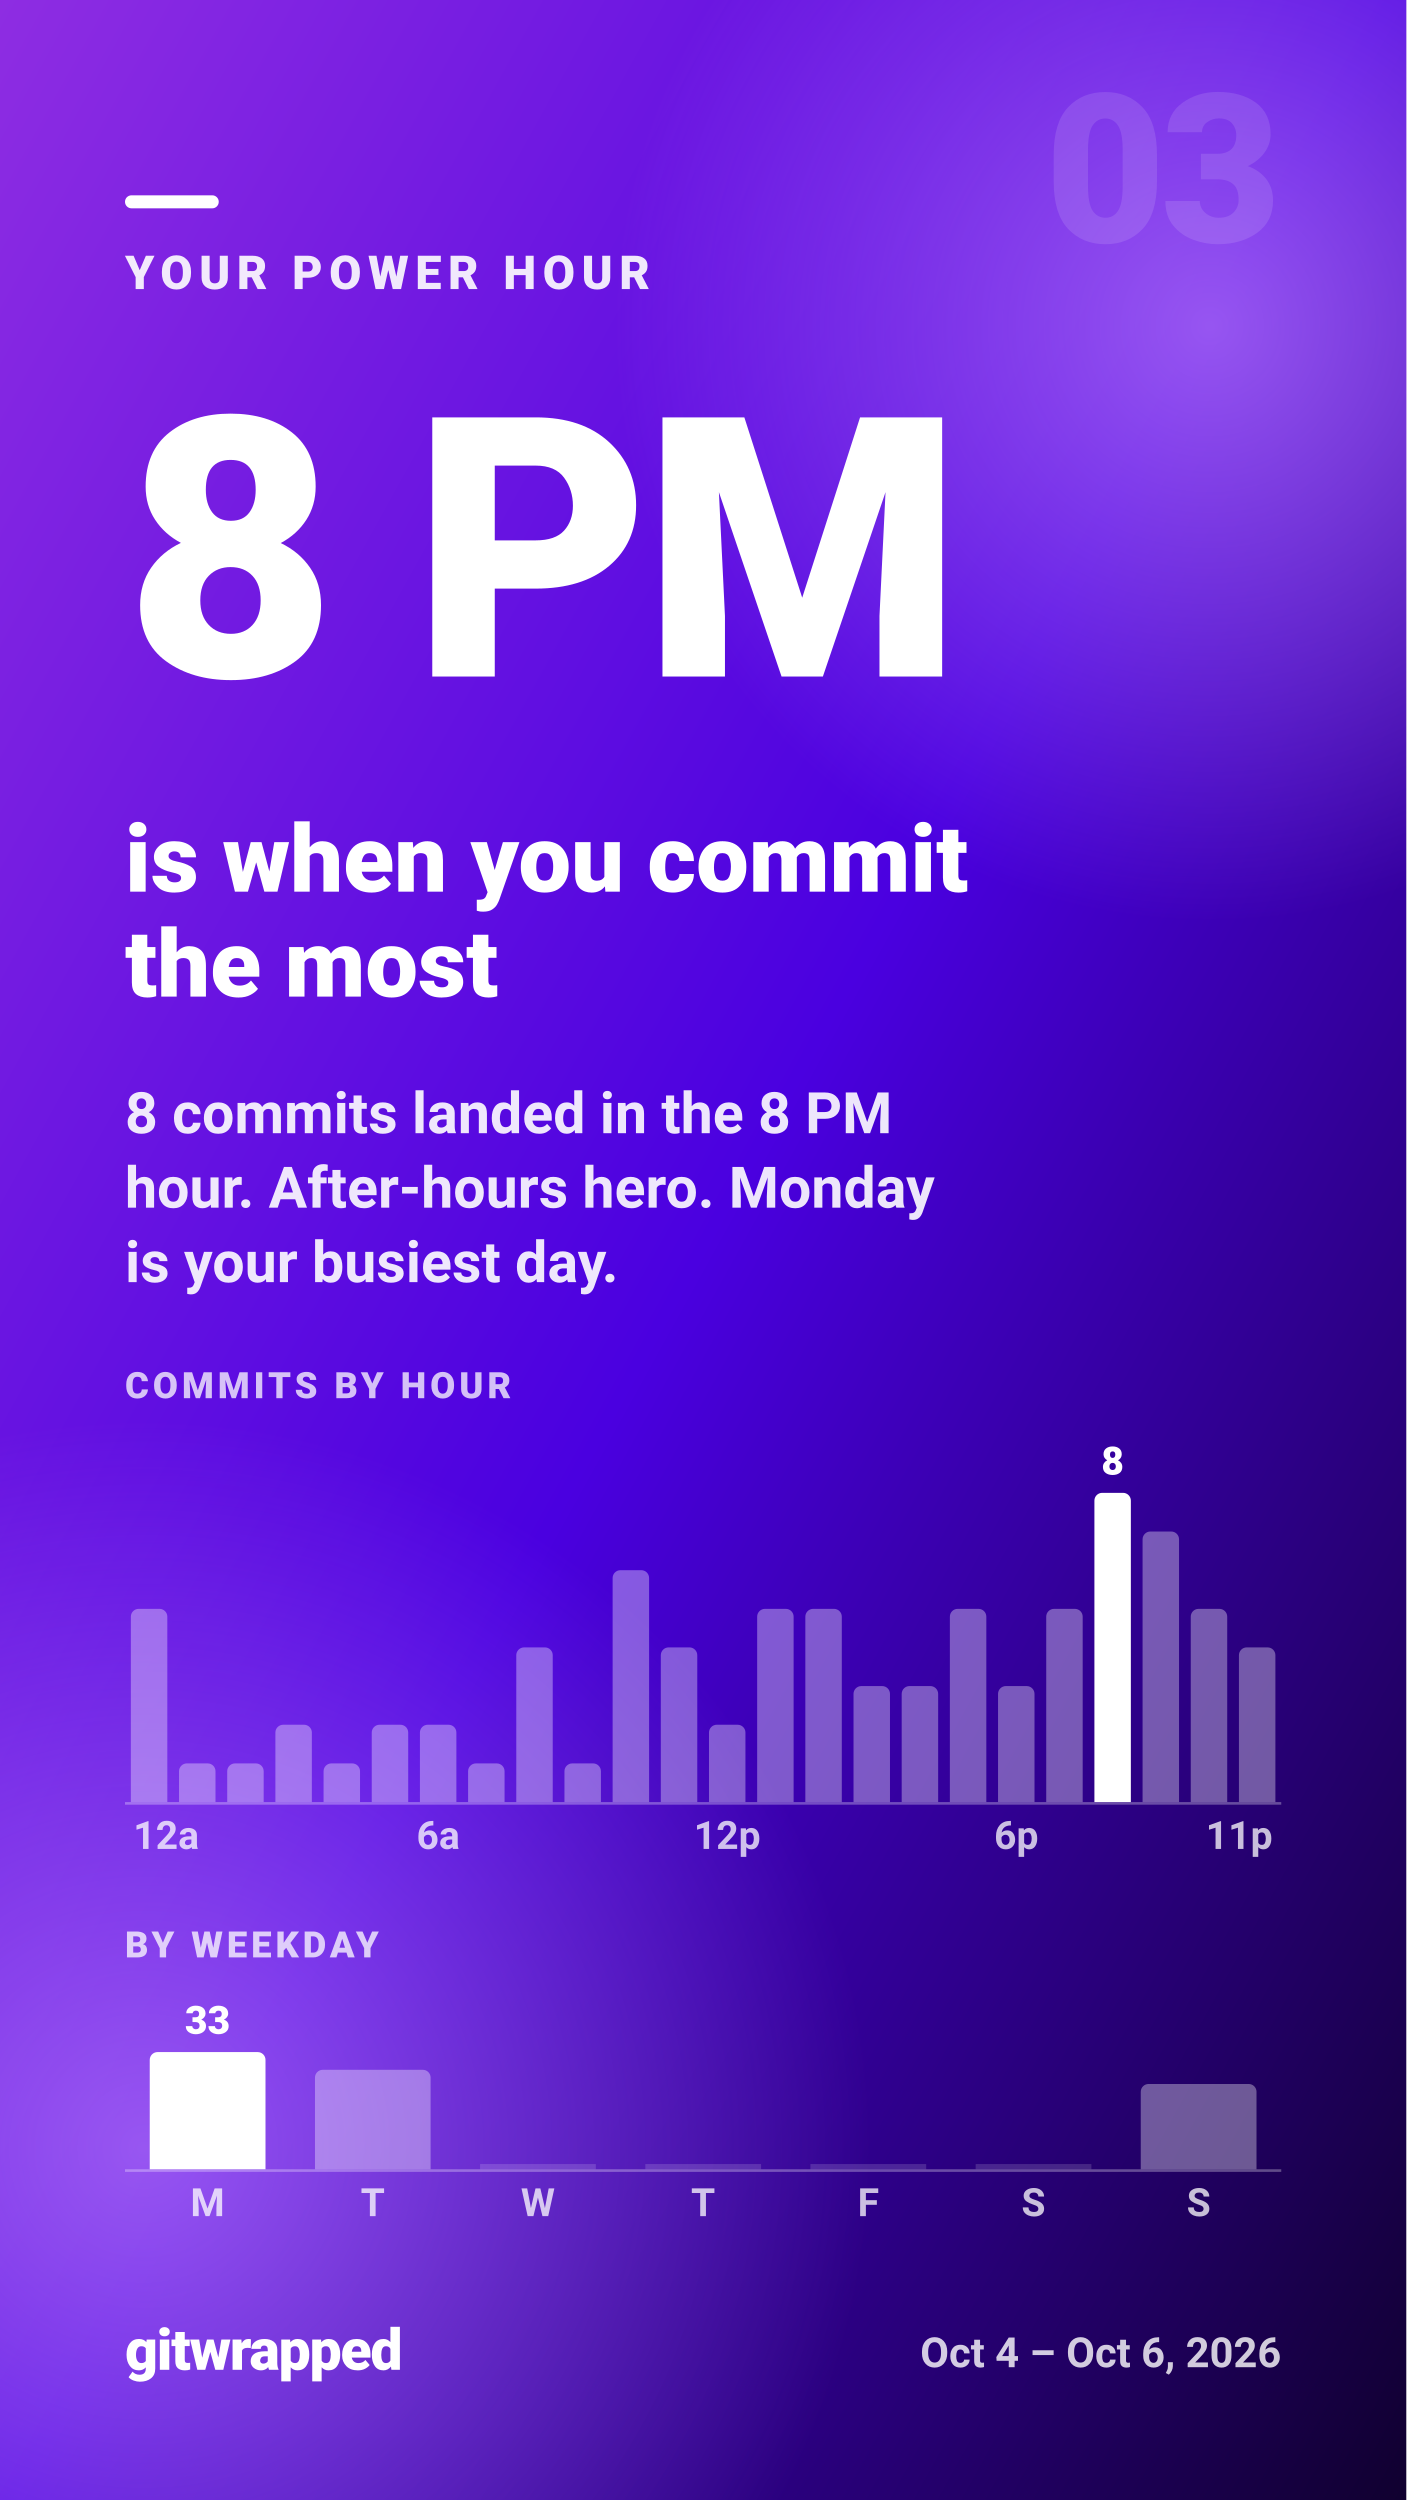
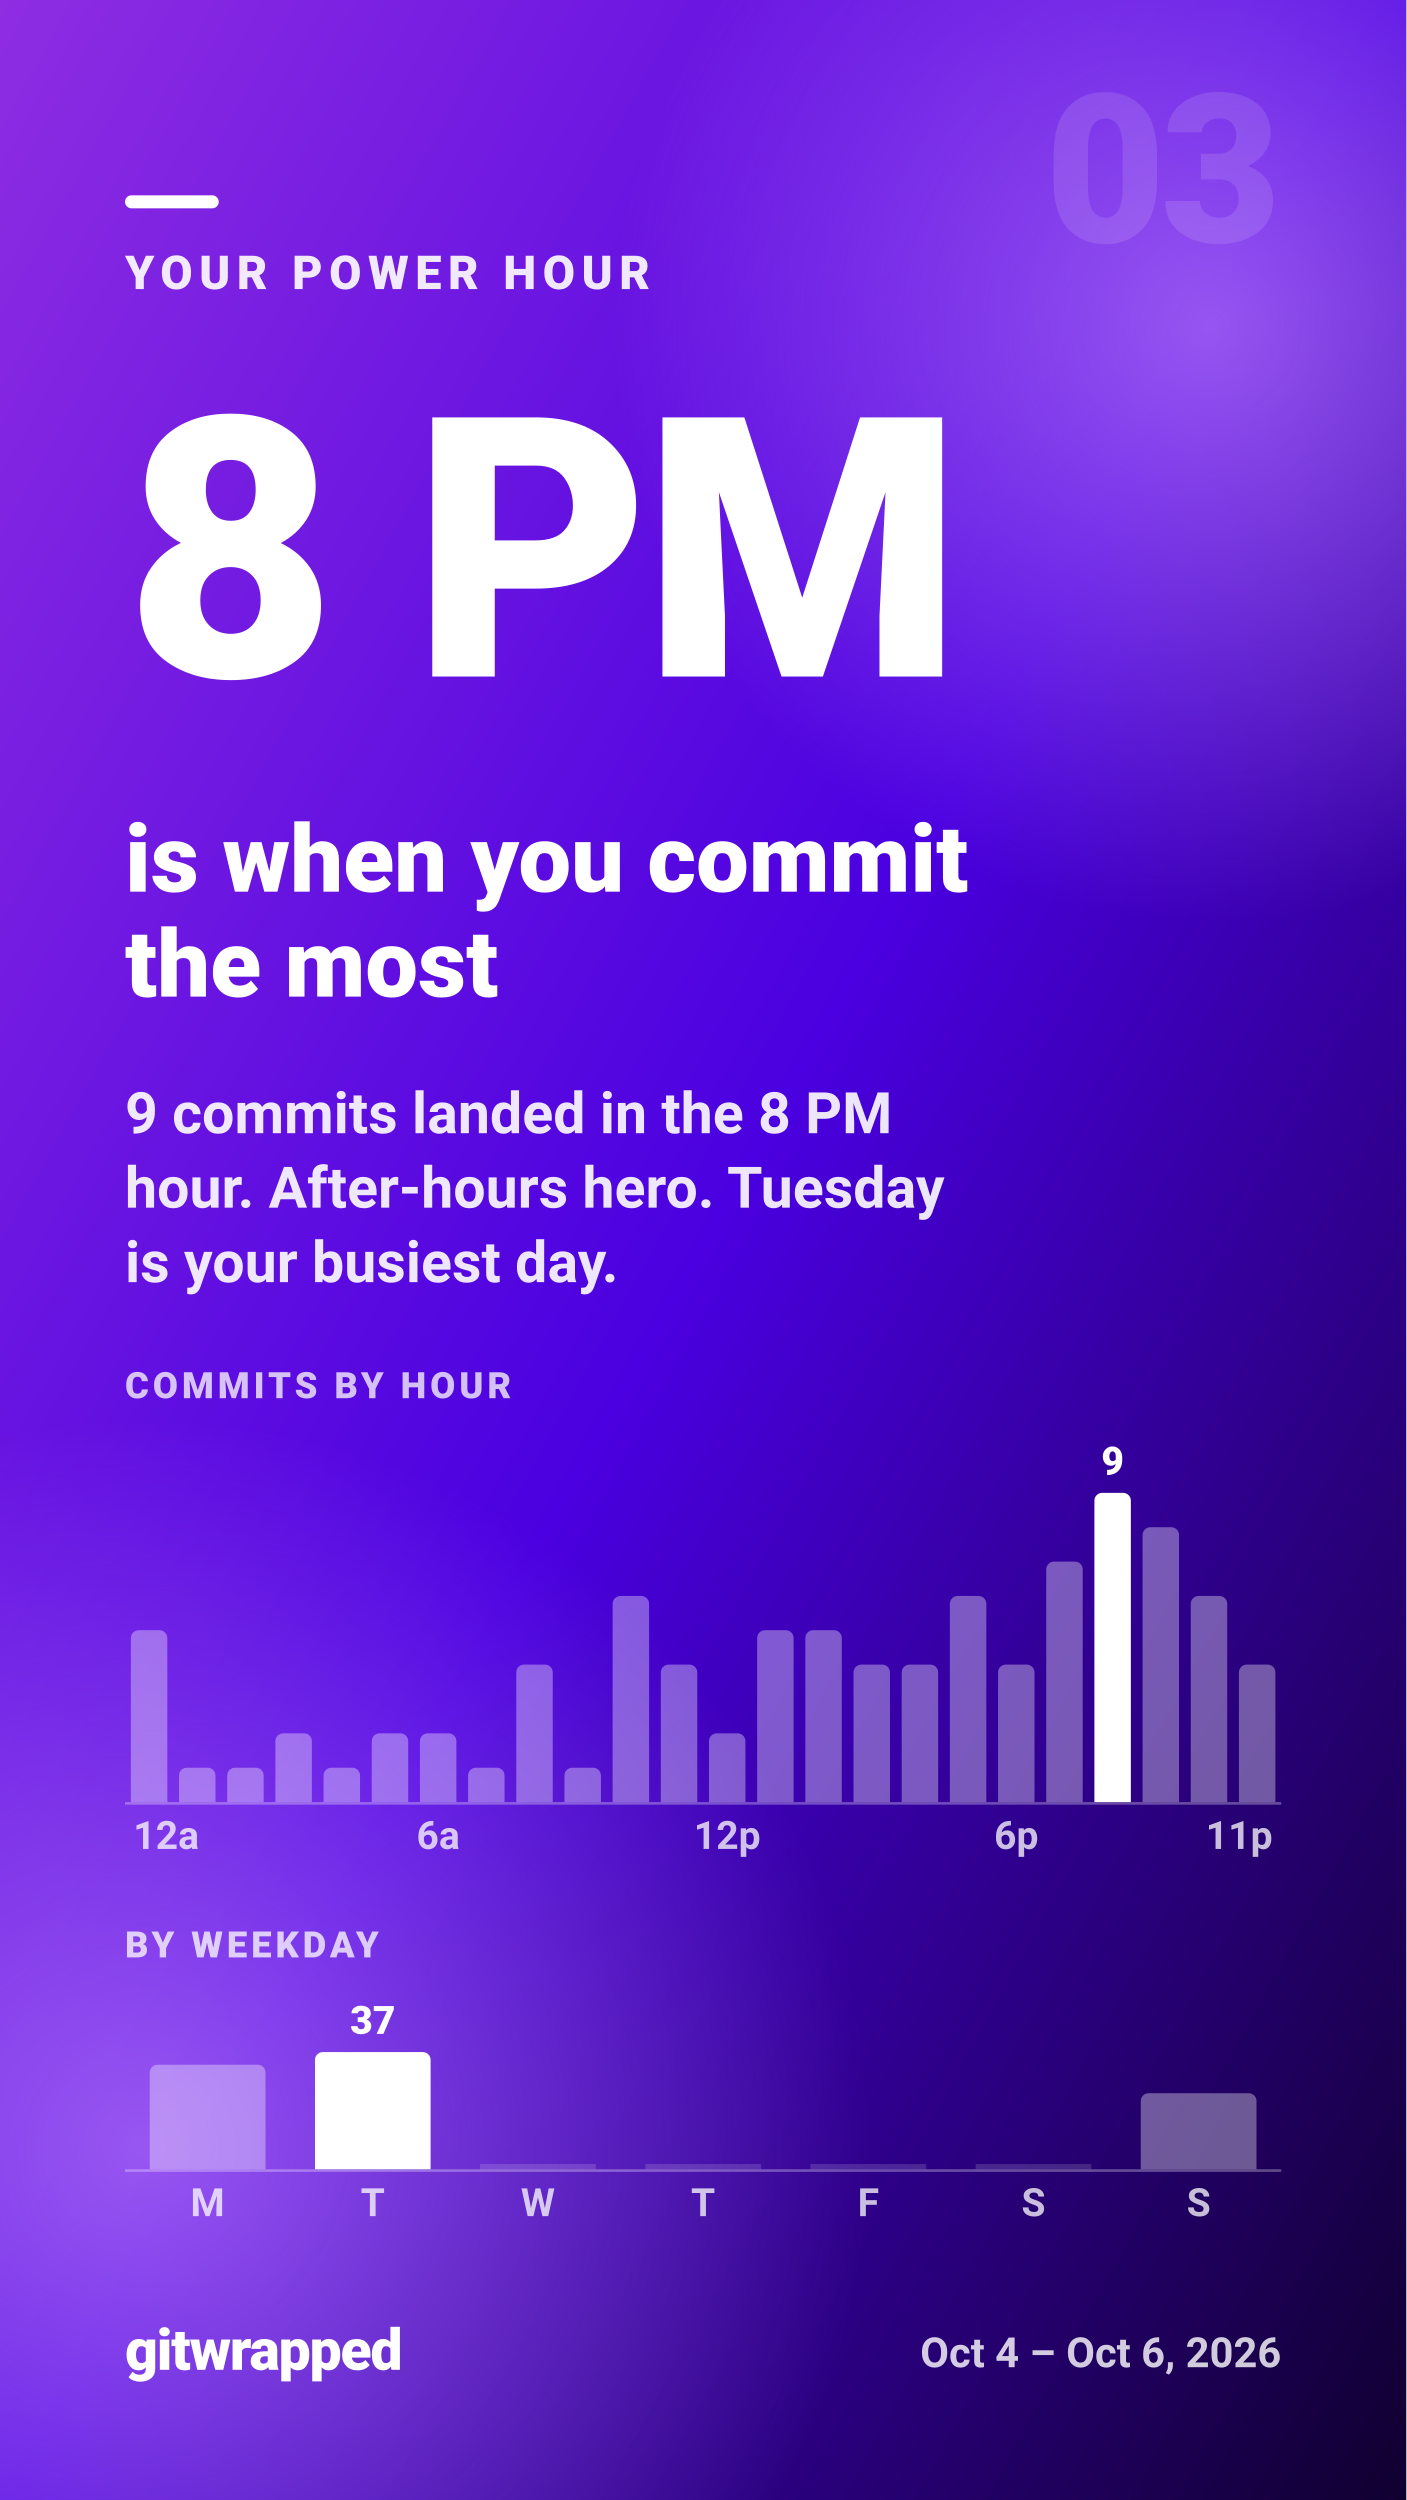
<svg xmlns="http://www.w3.org/2000/svg" width="1080" height="1920" viewBox="0 0 1080 1920" role="img" aria-label="YOUR POWER HOUR — 8 PM — is when you commit the most">
  <defs>
    <linearGradient id="gw-peak-hour-bg" x1="0" y1="0" x2="1" y2="1">
      <stop offset="0.00" stop-color="#8e2de2" />
      <stop offset="0.50" stop-color="#4a00e0" />
      <stop offset="1.00" stop-color="#10002f" />
    </linearGradient>
    <radialGradient id="gw-peak-hour-glow">
      <stop offset="0" stop-color="#d59bff" stop-opacity="0.55" />
      <stop offset="1" stop-color="#d59bff" stop-opacity="0" />
    </radialGradient>
  </defs>
  <rect width="1080" height="1920" fill="url(#gw-peak-hour-bg)" />
  <circle cx="930" cy="250" r="460" fill="url(#gw-peak-hour-glow)" />
  <circle cx="110" cy="1650" r="560" fill="url(#gw-peak-hour-glow)" />
  <g fill="#ffffff" font-family="system-ui, -apple-system, 'Segoe UI', Roboto, Helvetica, Arial, sans-serif">
    <text x="984" y="186" font-size="160" font-weight="900" fill-opacity="0.12" text-anchor="end" letter-spacing="-4">03</text>
    <rect x="96" y="150" width="72" height="10" rx="5" fill="#ffffff" />
    <text x="96" y="222" font-size="36" font-weight="800" fill-opacity="0.9" letter-spacing="5">YOUR POWER HOUR</text>
    <text x="96" y="519.6" font-size="280" font-weight="900" letter-spacing="-5.6">8 PM</text>
    <text x="96" y="684.8" font-size="72" font-weight="800">is when you commit</text>
    <text x="96" y="765.4" font-size="72" font-weight="800">the most</text>
-     <text x="96" y="870.3" font-size="44" font-weight="600" fill-opacity="0.9">8 commits landed in the 8 PM</text>
-     <text x="96" y="927.5" font-size="44" font-weight="600" fill-opacity="0.9">hour. After-hours hero. Monday</text>
+     <text x="96" y="870.3" font-size="44" font-weight="600" fill-opacity="0.9">9 commits landed in the 8 PM</text>
+     <text x="96" y="927.5" font-size="44" font-weight="600" fill-opacity="0.9">hour. After-hours hero. Tuesday</text>
    <text x="96" y="984.7" font-size="44" font-weight="600" fill-opacity="0.9">is your busiest day.</text>
    <text x="96" y="1073.8" font-size="28" font-weight="800" fill-opacity="0.75" letter-spacing="3">COMMITS BY HOUR</text>
-     <path d="M100.5 1384V1241.6A6 6 0 0 1 106.5 1235.6H122.5A6 6 0 0 1 128.5 1241.6V1384Z" fill-opacity="0.35" />
-     <path d="M137.5 1384V1360.3A6 6 0 0 1 143.5 1354.3H159.5A6 6 0 0 1 165.5 1360.3V1384Z" fill-opacity="0.35" />
-     <path d="M174.5 1384V1360.3A6 6 0 0 1 180.5 1354.3H196.5A6 6 0 0 1 202.5 1360.3V1384Z" fill-opacity="0.35" />
-     <path d="M211.5 1384V1330.6A6 6 0 0 1 217.5 1324.6H233.5A6 6 0 0 1 239.5 1330.6V1384Z" fill-opacity="0.35" />
-     <path d="M248.5 1384V1360.3A6 6 0 0 1 254.5 1354.3H270.5A6 6 0 0 1 276.5 1360.3V1384Z" fill-opacity="0.35" />
-     <path d="M285.5 1384V1330.6A6 6 0 0 1 291.5 1324.6H307.5A6 6 0 0 1 313.5 1330.6V1384Z" fill-opacity="0.35" />
-     <path d="M322.5 1384V1330.6A6 6 0 0 1 328.5 1324.6H344.5A6 6 0 0 1 350.5 1330.6V1384Z" fill-opacity="0.35" />
-     <path d="M359.5 1384V1360.3A6 6 0 0 1 365.5 1354.3H381.5A6 6 0 0 1 387.5 1360.3V1384Z" fill-opacity="0.35" />
-     <path d="M396.5 1384V1271.2A6 6 0 0 1 402.5 1265.2H418.5A6 6 0 0 1 424.5 1271.2V1384Z" fill-opacity="0.35" />
-     <path d="M433.5 1384V1360.3A6 6 0 0 1 439.5 1354.3H455.5A6 6 0 0 1 461.5 1360.3V1384Z" fill-opacity="0.35" />
-     <path d="M470.5 1384V1211.9A6 6 0 0 1 476.5 1205.9H492.5A6 6 0 0 1 498.5 1211.9V1384Z" fill-opacity="0.35" />
-     <path d="M507.5 1384V1271.2A6 6 0 0 1 513.5 1265.2H529.5A6 6 0 0 1 535.5 1271.2V1384Z" fill-opacity="0.35" />
-     <path d="M544.5 1384V1330.6A6 6 0 0 1 550.5 1324.6H566.5A6 6 0 0 1 572.5 1330.6V1384Z" fill-opacity="0.35" />
-     <path d="M581.5 1384V1241.6A6 6 0 0 1 587.5 1235.6H603.5A6 6 0 0 1 609.5 1241.6V1384Z" fill-opacity="0.35" />
-     <path d="M618.5 1384V1241.6A6 6 0 0 1 624.5 1235.6H640.5A6 6 0 0 1 646.5 1241.6V1384Z" fill-opacity="0.35" />
-     <path d="M655.5 1384V1300.9A6 6 0 0 1 661.5 1294.9H677.5A6 6 0 0 1 683.5 1300.9V1384Z" fill-opacity="0.35" />
-     <path d="M692.5 1384V1300.9A6 6 0 0 1 698.5 1294.9H714.5A6 6 0 0 1 720.5 1300.9V1384Z" fill-opacity="0.35" />
-     <path d="M729.5 1384V1241.6A6 6 0 0 1 735.5 1235.6H751.5A6 6 0 0 1 757.5 1241.6V1384Z" fill-opacity="0.35" />
-     <path d="M766.5 1384V1300.9A6 6 0 0 1 772.5 1294.9H788.5A6 6 0 0 1 794.5 1300.9V1384Z" fill-opacity="0.35" />
-     <path d="M803.5 1384V1241.6A6 6 0 0 1 809.5 1235.6H825.5A6 6 0 0 1 831.5 1241.6V1384Z" fill-opacity="0.35" />
+     <path d="M100.5 1384V1258A6 6 0 0 1 106.5 1252H122.5A6 6 0 0 1 128.5 1258V1384Z" fill-opacity="0.35" />
+     <path d="M137.5 1384V1363.6A6 6 0 0 1 143.5 1357.6H159.5A6 6 0 0 1 165.5 1363.6V1384Z" fill-opacity="0.35" />
+     <path d="M174.5 1384V1363.6A6 6 0 0 1 180.5 1357.6H196.5A6 6 0 0 1 202.5 1363.6V1384Z" fill-opacity="0.35" />
+     <path d="M211.5 1384V1337.2A6 6 0 0 1 217.5 1331.2H233.5A6 6 0 0 1 239.5 1337.2V1384Z" fill-opacity="0.35" />
+     <path d="M248.5 1384V1363.6A6 6 0 0 1 254.5 1357.6H270.5A6 6 0 0 1 276.5 1363.6V1384Z" fill-opacity="0.35" />
+     <path d="M285.5 1384V1337.2A6 6 0 0 1 291.5 1331.2H307.5A6 6 0 0 1 313.5 1337.2V1384Z" fill-opacity="0.35" />
+     <path d="M322.5 1384V1337.2A6 6 0 0 1 328.5 1331.2H344.5A6 6 0 0 1 350.5 1337.2V1384Z" fill-opacity="0.35" />
+     <path d="M359.5 1384V1363.6A6 6 0 0 1 365.5 1357.6H381.5A6 6 0 0 1 387.5 1363.6V1384Z" fill-opacity="0.35" />
+     <path d="M396.5 1384V1284.4A6 6 0 0 1 402.5 1278.4H418.5A6 6 0 0 1 424.5 1284.4V1384Z" fill-opacity="0.35" />
+     <path d="M433.5 1384V1363.6A6 6 0 0 1 439.5 1357.6H455.5A6 6 0 0 1 461.5 1363.6V1384Z" fill-opacity="0.35" />
+     <path d="M470.5 1384V1231.7A6 6 0 0 1 476.5 1225.7H492.5A6 6 0 0 1 498.5 1231.7V1384Z" fill-opacity="0.35" />
+     <path d="M507.5 1384V1284.4A6 6 0 0 1 513.5 1278.4H529.5A6 6 0 0 1 535.5 1284.4V1384Z" fill-opacity="0.35" />
+     <path d="M544.5 1384V1337.2A6 6 0 0 1 550.5 1331.2H566.5A6 6 0 0 1 572.5 1337.2V1384Z" fill-opacity="0.35" />
+     <path d="M581.5 1384V1258A6 6 0 0 1 587.5 1252H603.5A6 6 0 0 1 609.5 1258V1384Z" fill-opacity="0.35" />
+     <path d="M618.5 1384V1258A6 6 0 0 1 624.5 1252H640.5A6 6 0 0 1 646.5 1258V1384Z" fill-opacity="0.35" />
+     <path d="M655.5 1384V1284.4A6 6 0 0 1 661.5 1278.4H677.5A6 6 0 0 1 683.5 1284.4V1384Z" fill-opacity="0.35" />
+     <path d="M692.5 1384V1284.4A6 6 0 0 1 698.5 1278.4H714.5A6 6 0 0 1 720.5 1284.4V1384Z" fill-opacity="0.35" />
+     <path d="M729.5 1384V1231.7A6 6 0 0 1 735.5 1225.7H751.5A6 6 0 0 1 757.5 1231.7V1384Z" fill-opacity="0.35" />
+     <path d="M766.5 1384V1284.4A6 6 0 0 1 772.5 1278.4H788.5A6 6 0 0 1 794.5 1284.4V1384Z" fill-opacity="0.35" />
+     <path d="M803.5 1384V1205.3A6 6 0 0 1 809.5 1199.3H825.5A6 6 0 0 1 831.5 1205.3V1384Z" fill-opacity="0.35" />
    <path d="M840.5 1384V1152.5A6 6 0 0 1 846.5 1146.5H862.5A6 6 0 0 1 868.5 1152.5V1384Z" />
-     <path d="M877.5 1384V1182.2A6 6 0 0 1 883.5 1176.2H899.5A6 6 0 0 1 905.5 1182.2V1384Z" fill-opacity="0.35" />
-     <path d="M914.5 1384V1241.6A6 6 0 0 1 920.5 1235.6H936.5A6 6 0 0 1 942.5 1241.6V1384Z" fill-opacity="0.35" />
-     <path d="M951.5 1384V1271.2A6 6 0 0 1 957.5 1265.2H973.5A6 6 0 0 1 979.5 1271.2V1384Z" fill-opacity="0.35" />
+     <path d="M877.5 1384V1178.9A6 6 0 0 1 883.5 1172.9H899.5A6 6 0 0 1 905.5 1178.9V1384Z" fill-opacity="0.35" />
+     <path d="M914.5 1384V1231.7A6 6 0 0 1 920.5 1225.7H936.5A6 6 0 0 1 942.5 1231.7V1384Z" fill-opacity="0.35" />
+     <path d="M951.5 1384V1284.4A6 6 0 0 1 957.5 1278.4H973.5A6 6 0 0 1 979.5 1284.4V1384Z" fill-opacity="0.35" />
    <rect x="96" y="1384" width="888" height="2" fill-opacity="0.3" />
-     <text x="854.5" y="1132.5" font-size="30" font-weight="800" text-anchor="middle">8</text>
+     <text x="854.5" y="1132.5" font-size="30" font-weight="800" text-anchor="middle">9</text>
    <text x="127.6" y="1420" font-size="30" font-weight="700" fill-opacity="0.75" text-anchor="middle">12a</text>
    <text x="336.5" y="1420" font-size="30" font-weight="700" fill-opacity="0.75" text-anchor="middle">6a</text>
    <text x="558.5" y="1420" font-size="30" font-weight="700" fill-opacity="0.75" text-anchor="middle">12p</text>
    <text x="780.5" y="1420" font-size="30" font-weight="700" fill-opacity="0.75" text-anchor="middle">6p</text>
    <text x="951.7" y="1420" font-size="30" font-weight="700" fill-opacity="0.75" text-anchor="middle">11p</text>
    <text x="96" y="1503.3" font-size="28" font-weight="800" fill-opacity="0.75" letter-spacing="3">BY WEEKDAY</text>
-     <path d="M115 1666V1582A6 6 0 0 1 121 1576H197.9A6 6 0 0 1 203.9 1582V1666Z" />
-     <path d="M241.9 1666V1595.6A6 6 0 0 1 247.9 1589.6H324.7A6 6 0 0 1 330.7 1595.6V1666Z" fill-opacity="0.35" />
+     <path d="M115 1666V1591.7A6 6 0 0 1 121 1585.7H197.9A6 6 0 0 1 203.9 1591.7V1666Z" fill-opacity="0.35" />
+     <path d="M241.9 1666V1582A6 6 0 0 1 247.9 1576H324.7A6 6 0 0 1 330.7 1582V1666Z" />
    <rect x="368.7" y="1662" width="88.9" height="4" fill-opacity="0.15" />
    <rect x="495.6" y="1662" width="88.9" height="4" fill-opacity="0.15" />
    <rect x="622.4" y="1662" width="88.9" height="4" fill-opacity="0.15" />
    <rect x="749.3" y="1662" width="88.9" height="4" fill-opacity="0.15" />
-     <path d="M876.1 1666V1606.5A6 6 0 0 1 882.1 1600.5H959A6 6 0 0 1 965 1606.5V1666Z" fill-opacity="0.35" />
+     <path d="M876.1 1666V1613.6A6 6 0 0 1 882.1 1607.6H959A6 6 0 0 1 965 1613.6V1666Z" fill-opacity="0.35" />
    <rect x="96" y="1666" width="888" height="2" fill-opacity="0.3" />
-     <text x="159.4" y="1562" font-size="30" font-weight="800" text-anchor="middle">33</text>
+     <text x="286.3" y="1562" font-size="30" font-weight="800" text-anchor="middle">37</text>
    <text x="159.4" y="1702" font-size="30" font-weight="700" fill-opacity="0.75" text-anchor="middle">M</text>
    <text x="286.3" y="1702" font-size="30" font-weight="700" fill-opacity="0.75" text-anchor="middle">T</text>
    <text x="413.1" y="1702" font-size="30" font-weight="700" fill-opacity="0.75" text-anchor="middle">W</text>
    <text x="540" y="1702" font-size="30" font-weight="700" fill-opacity="0.75" text-anchor="middle">T</text>
    <text x="666.9" y="1702" font-size="30" font-weight="700" fill-opacity="0.75" text-anchor="middle">F</text>
    <text x="793.7" y="1702" font-size="30" font-weight="700" fill-opacity="0.75" text-anchor="middle">S</text>
    <text x="920.6" y="1702" font-size="30" font-weight="700" fill-opacity="0.75" text-anchor="middle">S</text>
    <text x="96" y="1820" font-size="44" font-weight="900" letter-spacing="-1">gitwrapped</text>
    <text x="984" y="1818" font-size="32" font-weight="600" fill-opacity="0.8" text-anchor="end">Oct 4 – Oct 6, 2026</text>
  </g>
</svg>
